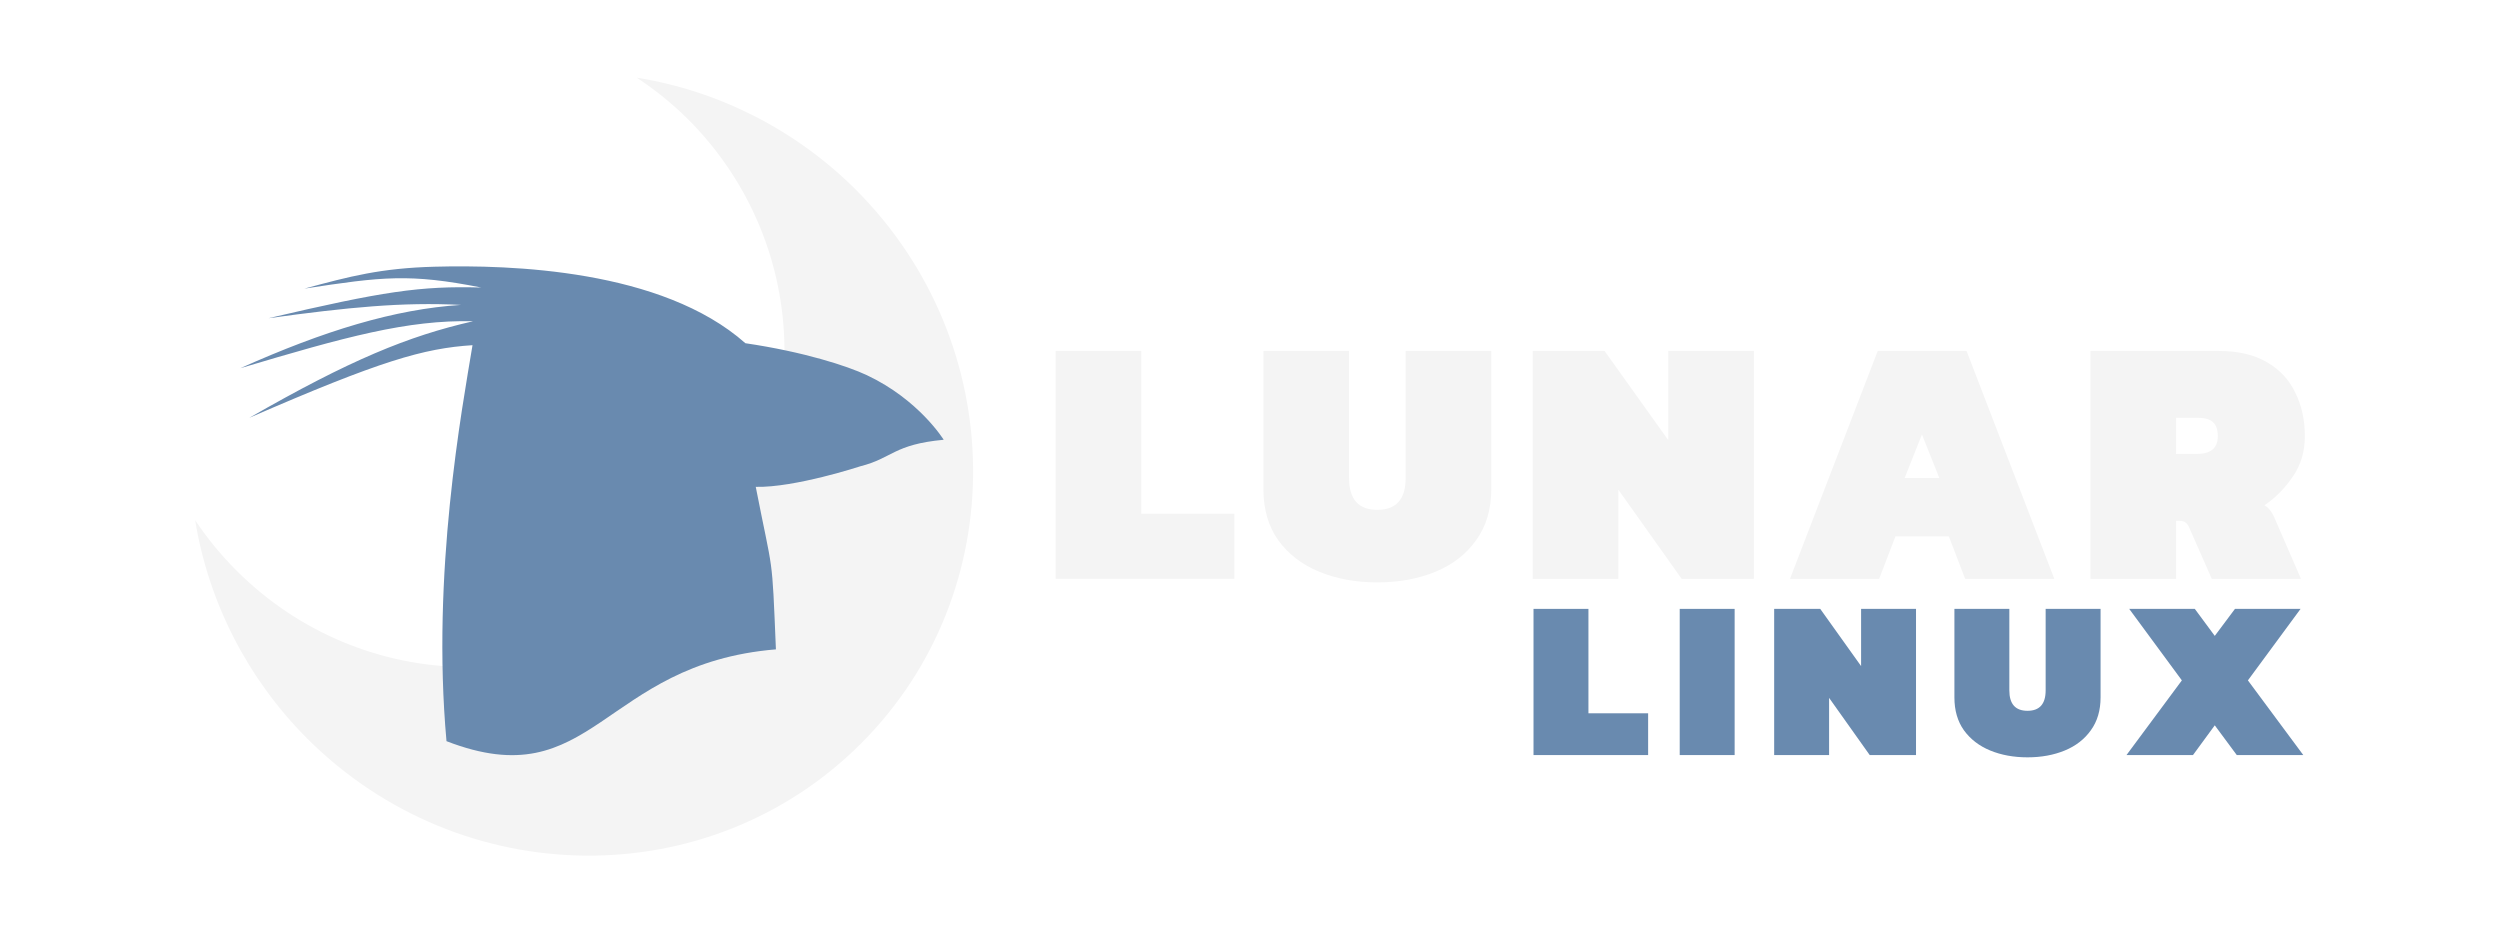
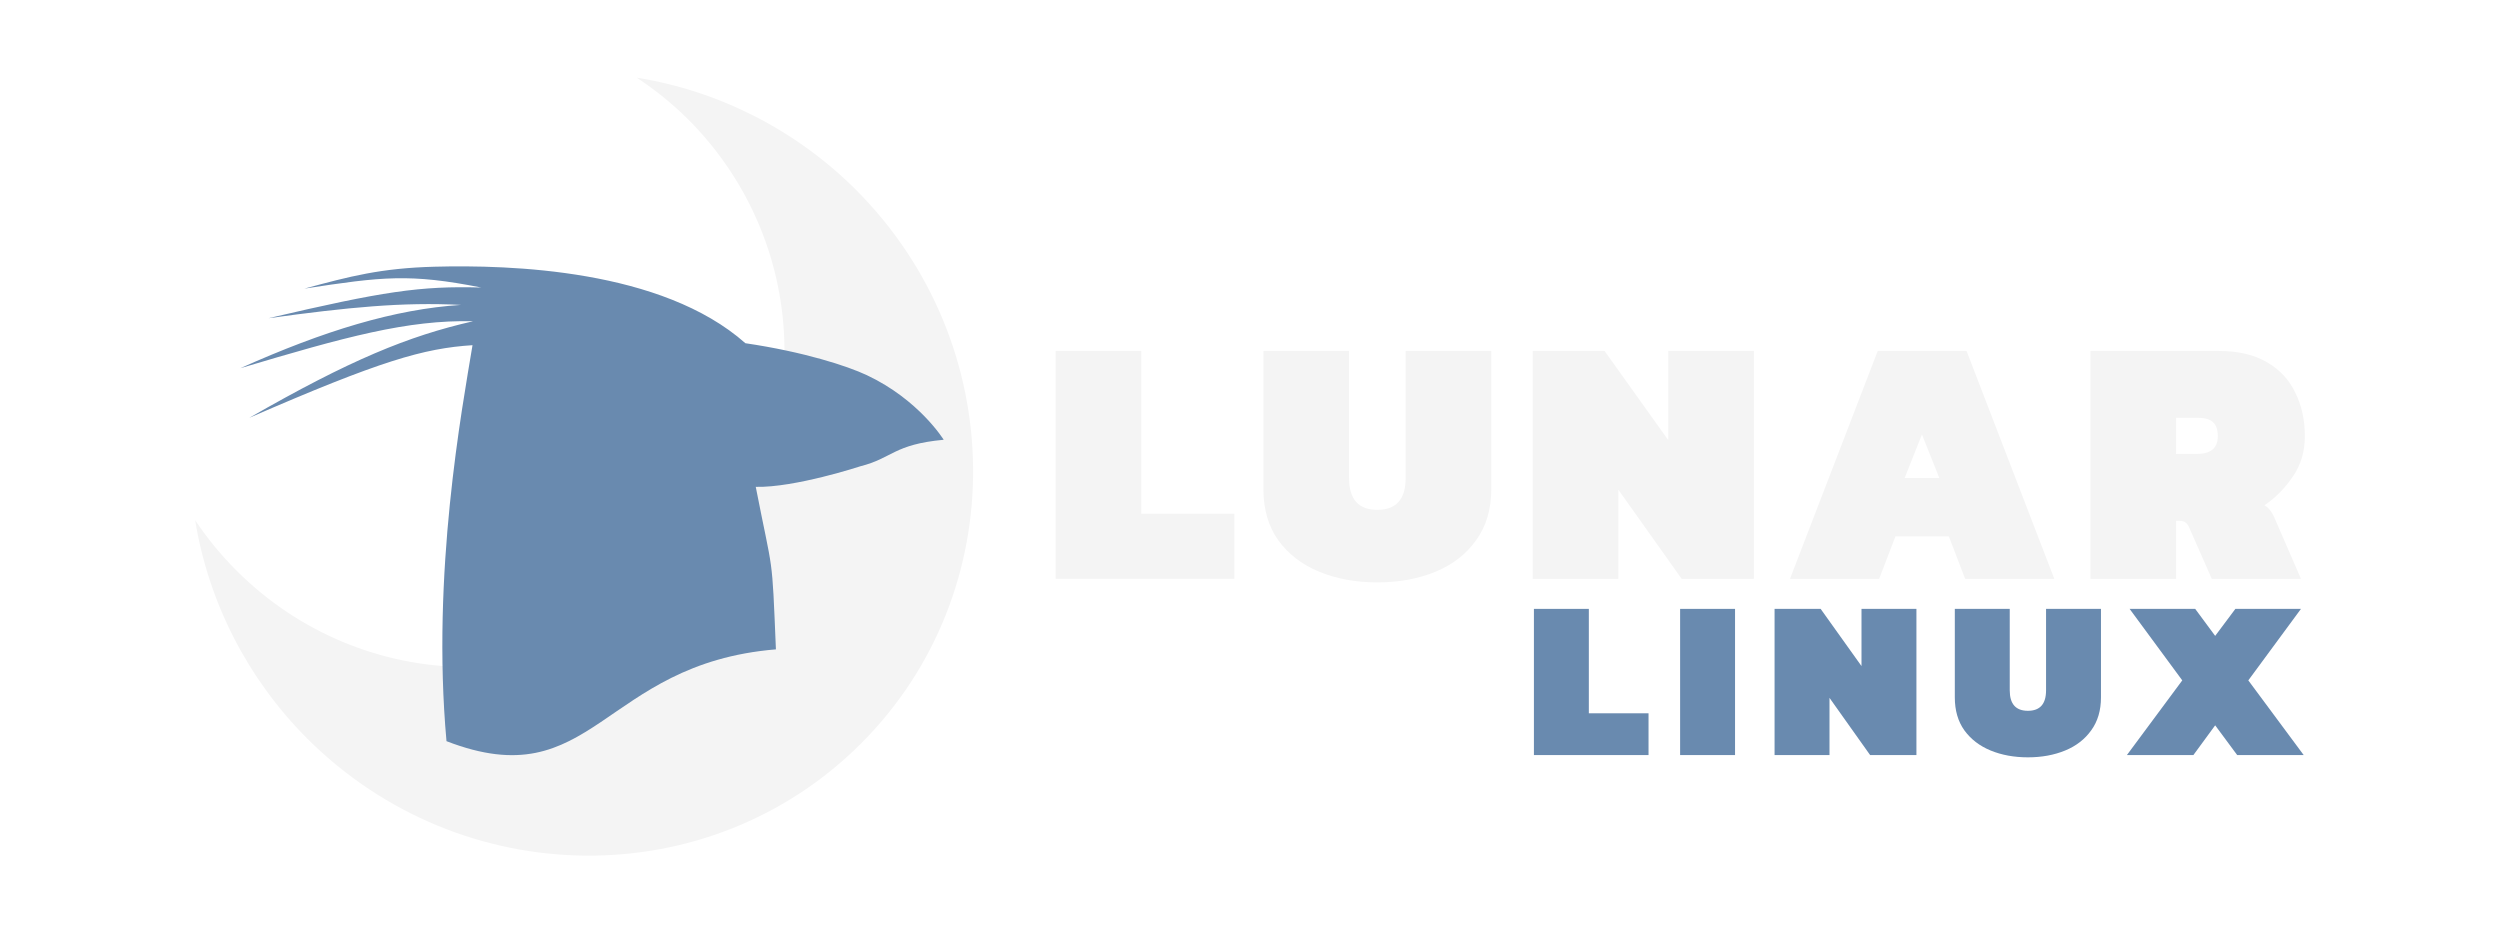
<svg xmlns="http://www.w3.org/2000/svg" width="1500" height="560" viewBox="0 0 1500 560" version="1.1" id="svg8">
  <defs id="defs2" />
  <g transform="translate(1040.354,690.0149)" id="layer1">
-     <g id="g38728" transform="matrix(0.8486936,0,0,0.8486936,-157.4123,-89.57399)" style="fill:#6a98c8;fill-opacity:1">
+     <g id="g38728" transform="matrix(0.8486936,0,0,0.8486936,-157.1695,-89.57378)" style="fill:#6a98c8;fill-opacity:1">
      <path d="M 43.791,-173.681 V -277.031 H 82.621 v 73.821 h 42.2 v 29.529 z" id="path295031" style="font-weight:900;font-size:160.468px;line-height:1.25;font-family:kanit;-inkscape-font-specification:'kanit Heavy';text-align:center;letter-spacing:16.715px;word-spacing:0px;text-anchor:middle;fill:#698aaf;fill-opacity:1;paint-order:markers fill stroke" />
      <path d="m 147.151,-173.681 v -103.35 h 38.83 v 103.35 z" id="path295033" style="font-weight:900;font-size:160.468px;line-height:1.25;font-family:kanit;-inkscape-font-specification:'kanit Heavy';text-align:center;letter-spacing:16.715px;word-spacing:0px;text-anchor:middle;fill:#698aaf;fill-opacity:1;paint-order:markers fill stroke" />
      <path d="m 213.926,-173.681 v -103.35 h 32.572 l 28.882,40.441 v -40.441 h 38.83 v 103.35 H 281.478 L 252.756,-214.122 v 40.441 z" id="path295035" style="font-weight:900;font-size:160.468px;line-height:1.25;font-family:kanit;-inkscape-font-specification:'kanit Heavy';text-align:center;letter-spacing:16.715px;word-spacing:0px;text-anchor:middle;fill:#698aaf;fill-opacity:1;paint-order:markers fill stroke" />
      <path d="m 393.021,-172.076 q -14.601,0 -26.315,-4.814 -11.713,-4.814 -18.613,-14.283 -6.739,-9.468 -6.739,-23.27 v -62.588 h 38.83 v 57.613 q 0,14.443 12.836,14.443 12.836,0 12.836,-14.443 v -57.613 h 38.83 v 62.588 q 0,13.801 -6.9,23.27 -6.739,9.468 -18.452,14.283 -11.713,4.814 -26.315,4.814 z" id="path295037" style="font-weight:900;font-size:160.468px;line-height:1.25;font-family:kanit;-inkscape-font-specification:'kanit Heavy';text-align:center;letter-spacing:16.715px;word-spacing:0px;text-anchor:middle;fill:#698aaf;fill-opacity:1;paint-order:markers fill stroke" />
      <path d="m 463.005,-173.681 39.151,-52.798 -37.226,-50.552 h 46.371 l 14.12,19.097 14.28,-19.097 h 46.371 l -37.226,50.552 39.151,52.798 h -47.013 l -15.564,-21.023 -15.404,21.023 z" id="path295039" style="font-weight:900;font-size:160.468px;line-height:1.25;font-family:kanit;-inkscape-font-specification:'kanit Heavy';text-align:center;letter-spacing:16.715px;word-spacing:0px;text-anchor:middle;fill:#698aaf;fill-opacity:1;paint-order:markers fill stroke" />
    </g>
    <g id="g38721" transform="matrix(0.8486936,0,0,0.8486936,-157.4123,-89.21342)" style="fill:#f4f4f4;fill-opacity:1">
      <path d="m -294.024,-298.682 v -161.127 h 60.538 v 115.09 h 65.791 v 46.036 z" id="path295042" style="font-weight:900;font-size:250.176px;line-height:1.25;font-family:kanit;-inkscape-font-specification:'kanit Heavy';text-align:center;letter-spacing:13.03px;word-spacing:0px;text-anchor:middle;fill:#f4f4f4;fill-opacity:1;paint-order:markers fill stroke" />
      <path d="m -66.612,-296.18 q -22.764,0 -41.025,-7.506 -18.261,-7.506 -29.018,-22.267 -10.507,-14.762 -10.507,-36.279 v -97.577 h 60.538 v 89.821 q 0,22.518 20.012,22.518 20.012,0 20.012,-22.518 v -89.821 h 60.538 v 97.577 q 0,21.517 -10.757,36.279 -10.507,14.762 -28.768,22.267 -18.261,7.506 -41.025,7.506 z" id="path295044" style="font-weight:900;font-size:250.176px;line-height:1.25;font-family:kanit;-inkscape-font-specification:'kanit Heavy';text-align:center;letter-spacing:13.03px;word-spacing:0px;text-anchor:middle;fill:#f4f4f4;fill-opacity:1;paint-order:markers fill stroke" />
      <path d="m 43.227,-298.682 v -161.127 h 50.782 l 45.028,63.05 v -63.05 h 60.538 v 161.127 h -51.032 l -44.778,-63.05 v 63.05 z" id="path295046" style="font-weight:900;font-size:250.176px;line-height:1.25;font-family:kanit;-inkscape-font-specification:'kanit Heavy';text-align:center;letter-spacing:13.03px;word-spacing:0px;text-anchor:middle;fill:#f4f4f4;fill-opacity:1;paint-order:markers fill stroke" />
      <path d="m 225.111,-298.682 62.039,-161.127 h 62.789 l 62.039,161.127 h -63.039 l -11.507,-30.024 h -37.773 l -11.507,30.024 z m 81.05,-71.306 h 24.515 l -12.258,-30.774 z" id="path295048" style="font-weight:900;font-size:250.176px;line-height:1.25;font-family:kanit;-inkscape-font-specification:'kanit Heavy';text-align:center;letter-spacing:13.03px;word-spacing:0px;text-anchor:middle;fill:#f4f4f4;fill-opacity:1;paint-order:markers fill stroke" />
      <path d="m 437.513,-298.682 v -161.127 h 90.556 q 20.763,0 34.271,8.006 13.508,7.756 20.012,21.517 6.754,13.511 6.754,30.774 0,16.263 -8.505,28.522 -8.255,12.26 -20.012,20.266 2.752,1.751 4.253,4.003 1.501,2.002 2.502,4.253 l 19.012,43.784 H 523.316 l -15.76,-35.778 q -1.251,-3.002 -2.752,-4.003 -1.501,-1.251 -4.253,-1.251 h -2.502 v 41.032 z m 60.538,-88.319 h 14.759 q 14.759,0 14.759,-12.51 0,-7.006 -3.502,-10.008 -3.252,-3.002 -10.256,-3.002 h -15.76 z" id="path295050" style="font-weight:900;font-size:250.176px;line-height:1.25;font-family:kanit;-inkscape-font-specification:'kanit Heavy';text-align:center;letter-spacing:13.03px;word-spacing:0px;text-anchor:middle;fill:#f4f4f4;fill-opacity:1;paint-order:markers fill stroke" />
    </g>
    <path style="fill:#f4f4f4;fill-opacity:1;stroke:none;stroke-width:3.547;stroke-linecap:butt;stroke-linejoin:bevel;stroke-miterlimit:4;stroke-dasharray:none;stroke-opacity:1;paint-order:markers fill stroke" d="m -658.303,-643.406 a 195.226,191.53 44.793 0 1 30.648,24.813 195.226,191.53 44.793 0 1 2.658,273.459 195.226,191.53 44.793 0 1 -273.498,-2.57 195.226,191.53 44.793 0 1 -24.774,-30.194 237.304,232.812 44.793 0 0 67.092,130.861 237.304,232.812 44.793 0 0 332.443,3.121 237.304,232.812 44.793 0 0 -3.229,-332.396 237.304,232.812 44.793 0 0 -131.341,-67.094 z" id="path1924" />
    <path d="m -779.609,-529.989 c -32.226,0.857 -50.783,5.765 -78.091,13.146 46.751,-7.182 63.31,-9.122 106.073,-0.66 -36.542,-1.034 -58.624,2.266 -127.636,18.417 47.709,-6.546 80.272,-9.774 115.504,-7.986 -39.611,2.533 -81.96,15.375 -132.398,37.989 62.939,-18.786 100.187,-29.082 139.687,-28.189 -38.962,8.871 -74.014,23.304 -134.32,57.959 78.748,-34.27 104.628,-41.695 133.943,-43.591 -6.259,38.039 -24.74,136.7 -15.606,237.596 88.288,34.14 92.814,-46.383 197.647,-55.09 -2.455,-59.183 -1.523,-43.459 -12.096,-97.503 23.359,0.569 62.788,-12.354 62.788,-12.354 19.316,-4.884 19.845,-13.087 49.97,-15.901 0,0 -14.759,-23.997 -46.07,-38.745 -11.706,-5.513 -37.829,-14.011 -72.912,-19.183 -50.167,-44.445 -141.399,-47.103 -186.485,-45.905 z" style="fill:#698aaf;fill-opacity:1;stroke:none;stroke-width:0.849;stroke-linecap:square;stroke-miterlimit:4;stroke-dasharray:none;paint-order:stroke fill markers" id="path1934" />
  </g>
</svg>
